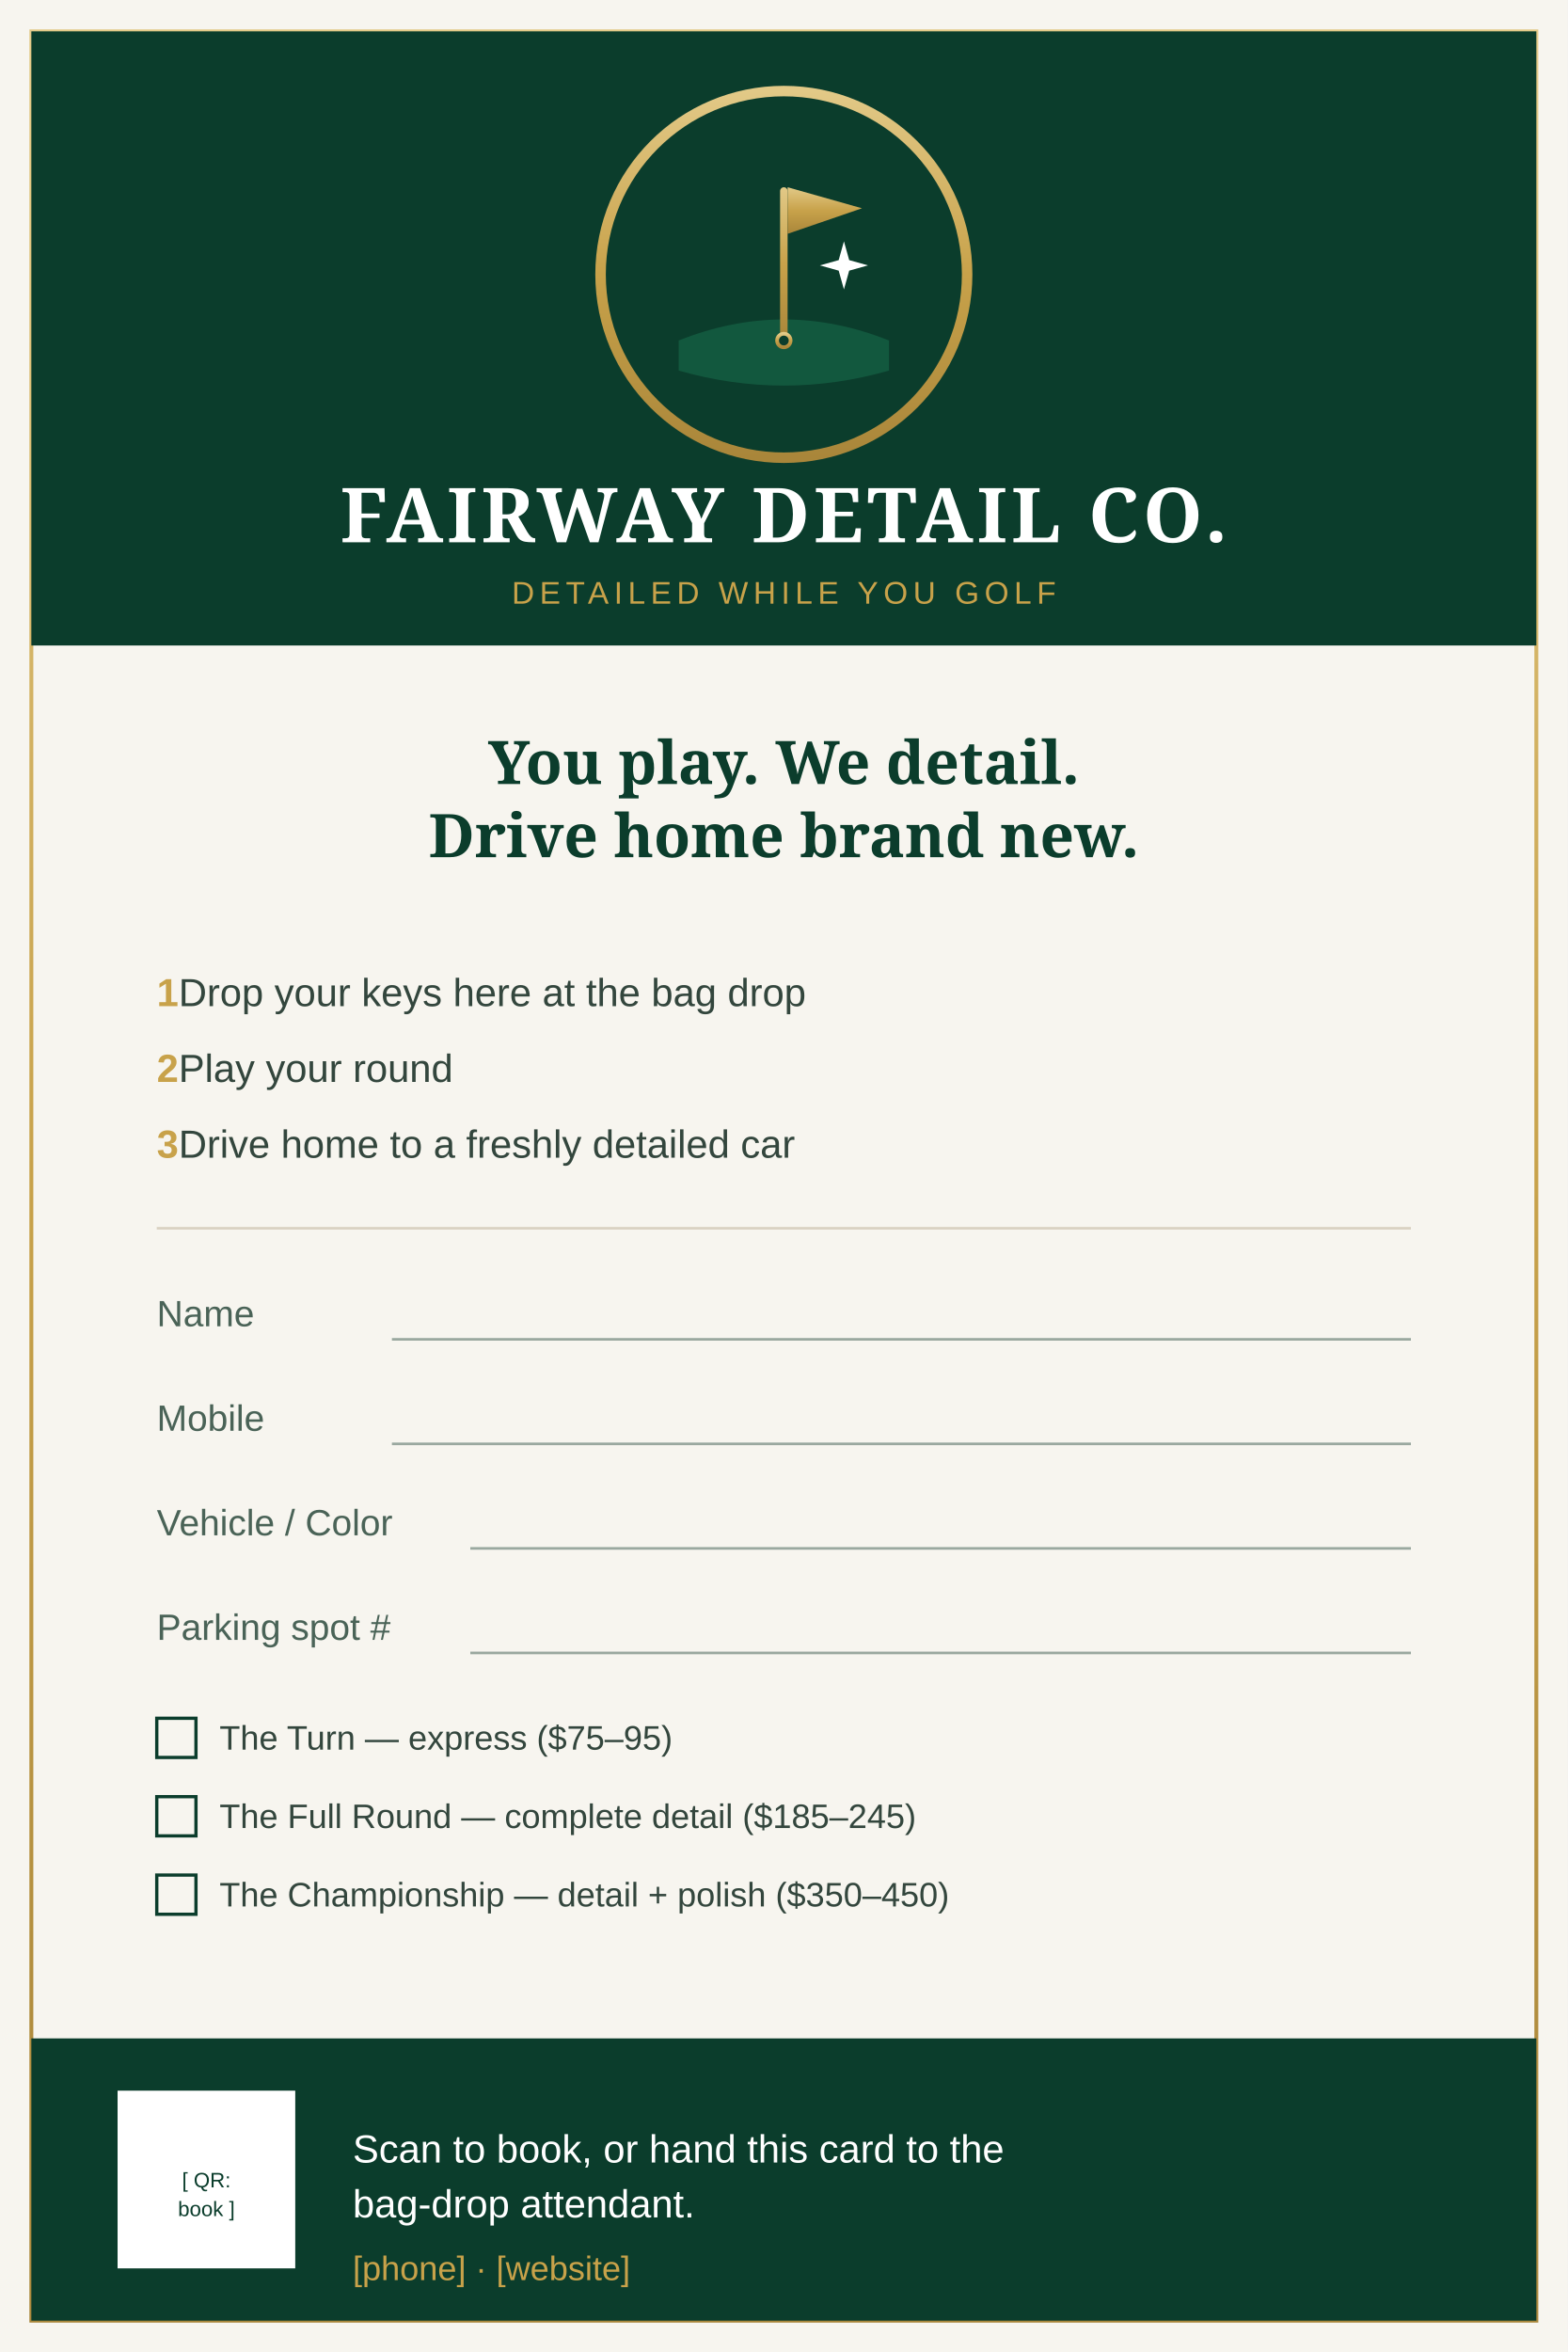
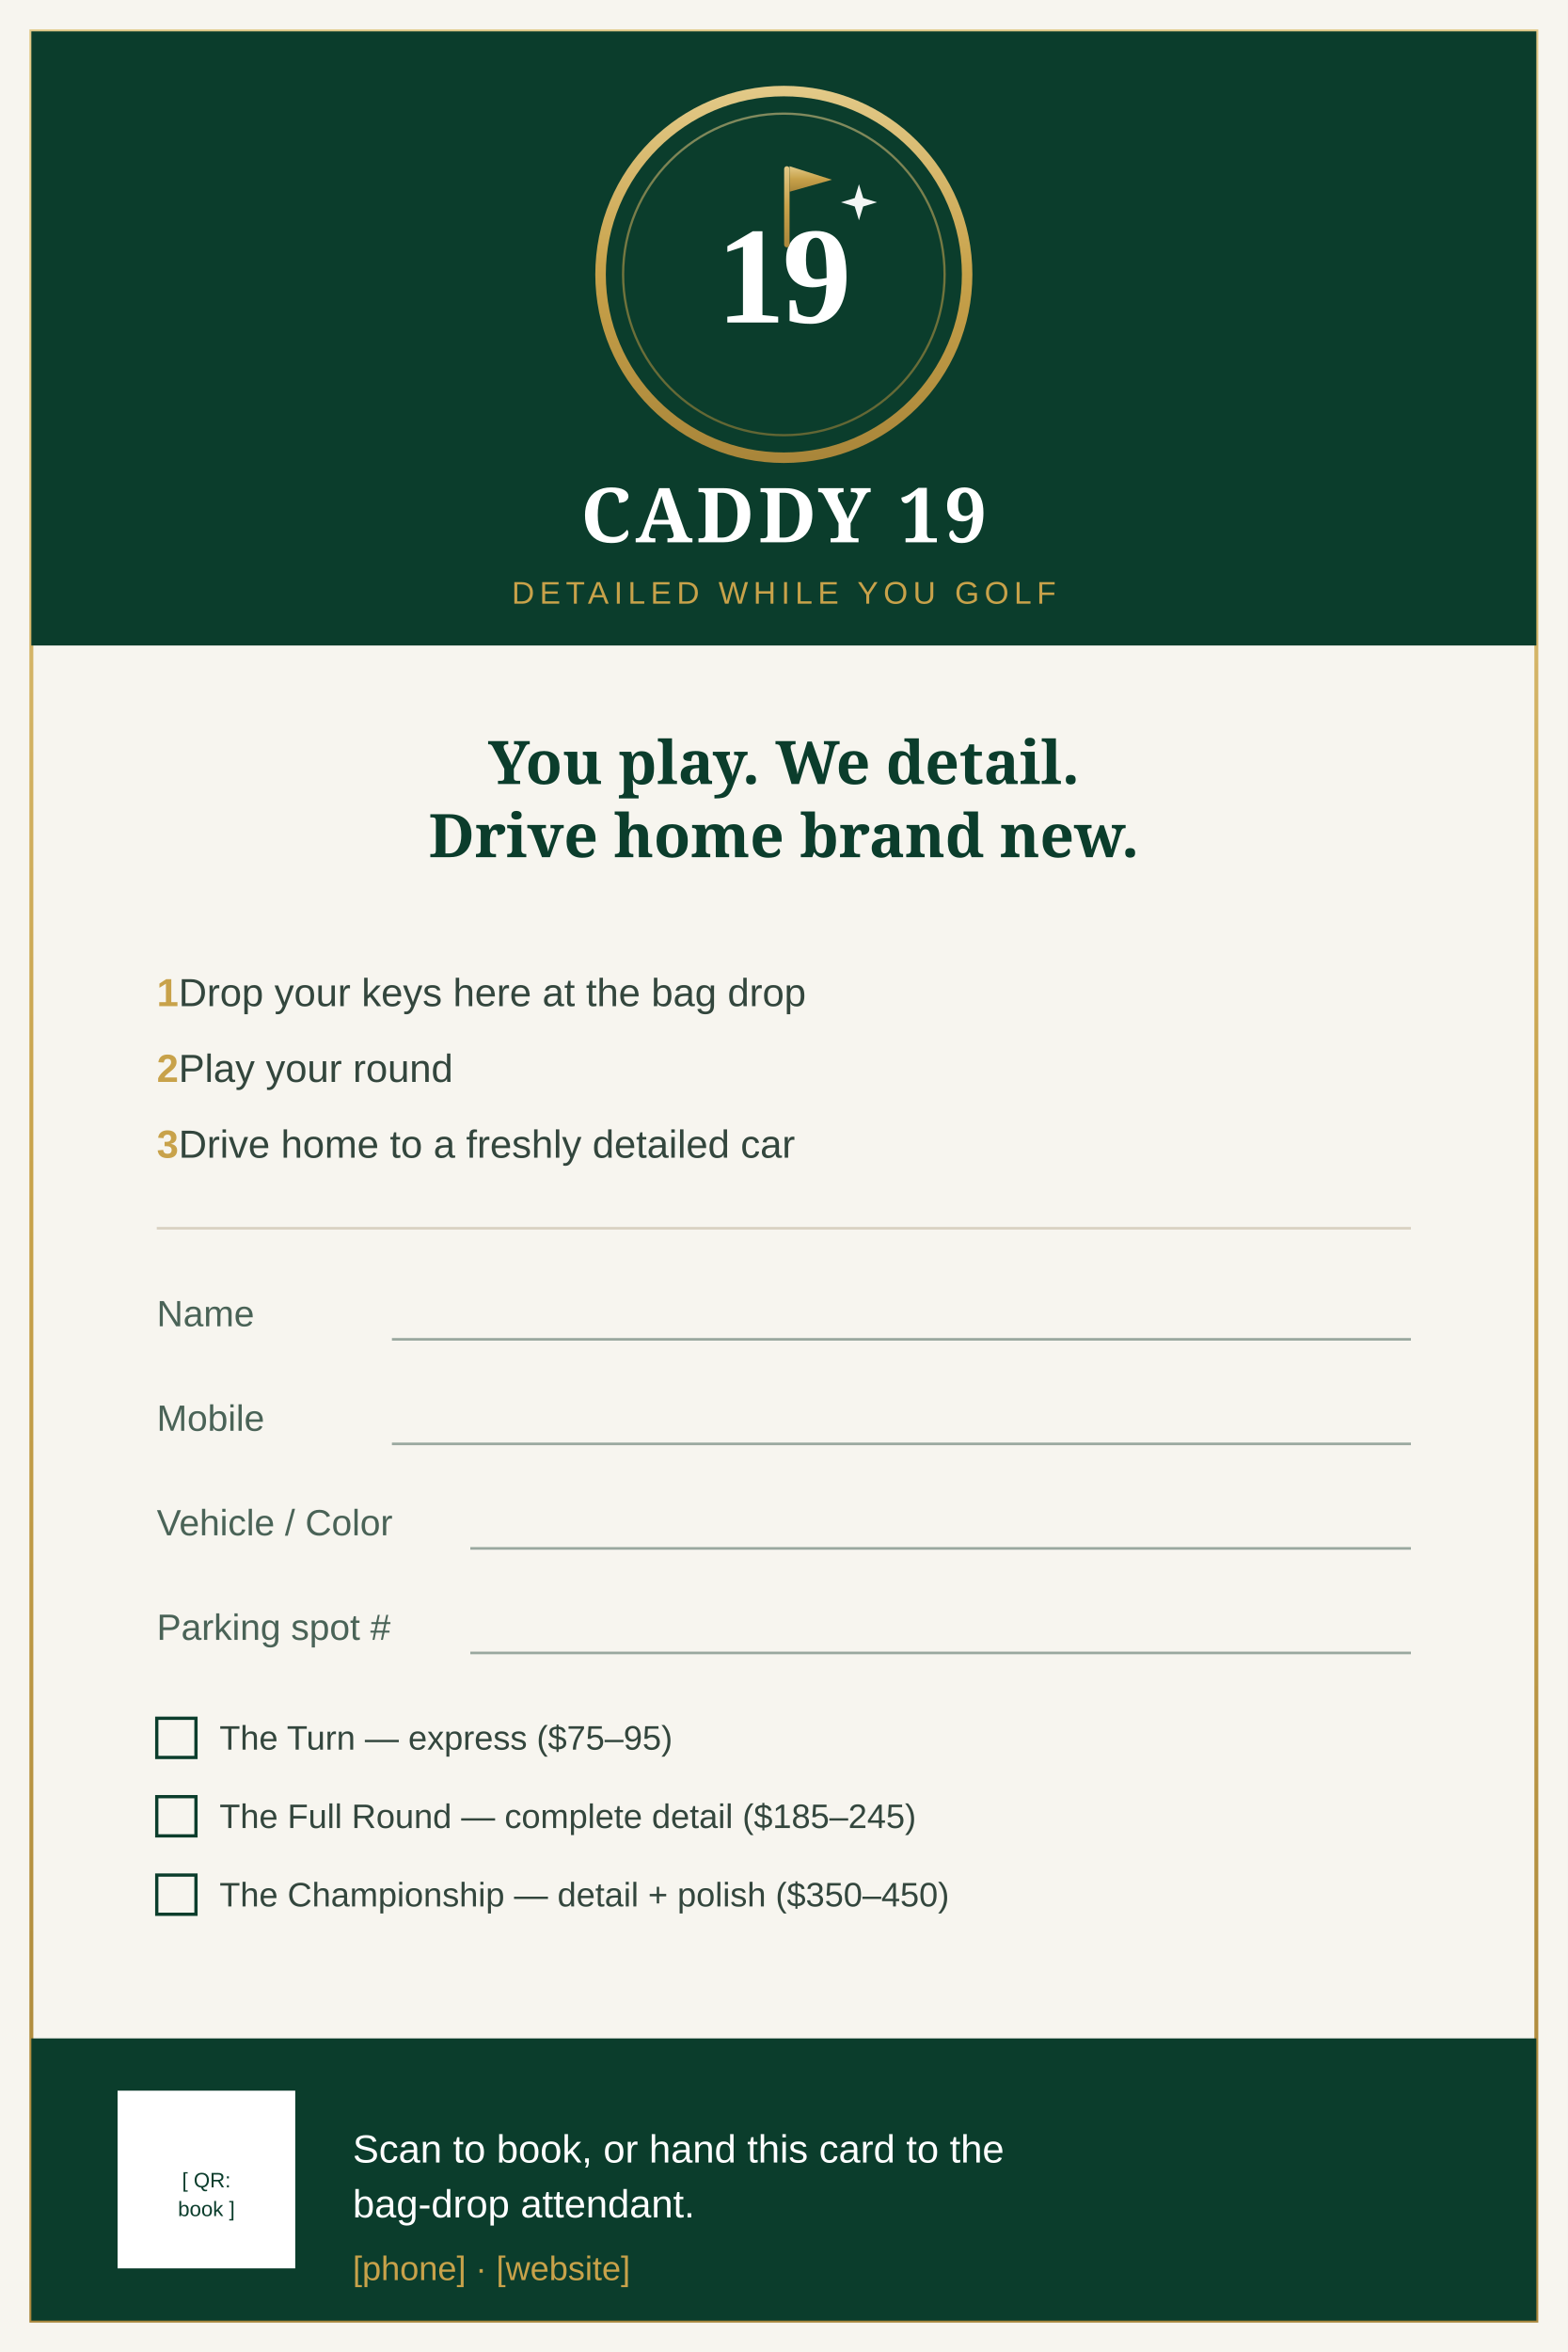
<svg xmlns="http://www.w3.org/2000/svg" viewBox="0 0 1200 1800" width="1200" height="1800" role="img" aria-label="Bag-drop sign-up card, 4x6 inches">
  <defs>
    <linearGradient id="gold" x1="0" y1="0" x2="0" y2="1">
      <stop offset="0" stop-color="#e2c987" />
      <stop offset="0.5" stop-color="#c8a24a" />
      <stop offset="1" stop-color="#a9863a" />
    </linearGradient>
  </defs>
  <rect width="1200" height="1800" fill="#f7f5ef" />
  <rect x="24" y="24" width="1152" height="1752" fill="none" stroke="url(#gold)" stroke-width="3" />
  <rect x="24" y="24" width="1152" height="470" fill="#0b3d2c" />
  <g transform="translate(600,210) scale(1.15)">
    <circle r="122" fill="#0b3d2c" />
    <circle r="122" fill="none" stroke="url(#gold)" stroke-width="7" />
-     <path d="M -70 44 Q 0 16 70 44 L 70 64 Q 0 84 -70 64 Z" fill="#12583e" />
-     <rect x="-2.5" y="-58" width="5" height="102" rx="2.5" fill="url(#gold)" />
-     <path d="M 2.5 -58 L 52 -44 L 2.5 -27 Z" fill="url(#gold)" />
-     <circle cx="0" cy="44" r="4.5" fill="#0b3d2c" stroke="url(#gold)" stroke-width="2.5" />
-     <g transform="translate(40,-6)" fill="#ffffff">
-       <path d="M 0 -16 L 3.5 -3.5 L 16 0 L 3.5 3.5 L 0 16 L -3.5 3.5 L -16 0 L -3.5 -3.5 Z" />
+     <circle r="107" fill="none" stroke="url(#gold)" stroke-width="1.5" opacity="0.55" />
+     <text x="0" y="32" text-anchor="middle" font-family="Georgia, 'Times New Roman', serif" font-size="92" font-weight="700" fill="#ffffff" letter-spacing="-2">19</text>
+     <g transform="translate(2,-36)">
+       <rect x="-1.8" y="-36" width="3.6" height="54" rx="1.8" fill="url(#gold)" />
+       <path d="M 1.8 -36 L 30 -27 L 1.8 -19 Z" fill="url(#gold)" />
+     </g>
+     <g transform="translate(50,-48)" fill="#ffffff">
+       <path d="M 0 -12 L 2.8 -2.8 L 12 0 L 2.8 2.8 L 0 12 L -2.8 2.8 L -12 0 L -2.8 -2.8 Z" opacity="0.95" />
    </g>
  </g>
-   <text x="600" y="415" text-anchor="middle" font-family="Georgia, serif" font-size="58" font-weight="700" letter-spacing="3" fill="#ffffff">FAIRWAY DETAIL CO.</text>
+   <text x="600" y="415" text-anchor="middle" font-family="Georgia, serif" font-size="58" font-weight="700" letter-spacing="3" fill="#ffffff">CADDY 19</text>
  <text x="600" y="462" text-anchor="middle" font-family="'Helvetica Neue', Arial, sans-serif" font-size="24" letter-spacing="4" fill="#c8a24a">DETAILED WHILE YOU GOLF</text>
  <text x="600" y="600" text-anchor="middle" font-family="Georgia, serif" font-size="46" font-weight="700" fill="#0b3d2c">You play. We detail.</text>
  <text x="600" y="656" text-anchor="middle" font-family="Georgia, serif" font-size="46" font-weight="700" fill="#0b3d2c">Drive home brand new.</text>
  <g font-family="'Helvetica Neue', Arial, sans-serif" fill="#33463d">
    <text x="120" y="770" font-size="30">
      <tspan fill="#c8a24a" font-weight="700">1  </tspan>Drop your keys here at the bag drop</text>
    <text x="120" y="828" font-size="30">
      <tspan fill="#c8a24a" font-weight="700">2  </tspan>Play your round</text>
    <text x="120" y="886" font-size="30">
      <tspan fill="#c8a24a" font-weight="700">3  </tspan>Drive home to a freshly detailed car</text>
  </g>
  <line x1="120" y1="940" x2="1080" y2="940" stroke="#d9d2c2" stroke-width="2" />
  <g font-family="'Helvetica Neue', Arial, sans-serif" fill="#4a6357" font-size="28">
    <text x="120" y="1015">Name</text>
    <line x1="300" y1="1025" x2="1080" y2="1025" stroke="#9aa89f" stroke-width="2" />
    <text x="120" y="1095">Mobile</text>
    <line x1="300" y1="1105" x2="1080" y2="1105" stroke="#9aa89f" stroke-width="2" />
    <text x="120" y="1175">Vehicle / Color</text>
    <line x1="360" y1="1185" x2="1080" y2="1185" stroke="#9aa89f" stroke-width="2" />
    <text x="120" y="1255">Parking spot #</text>
    <line x1="360" y1="1265" x2="1080" y2="1265" stroke="#9aa89f" stroke-width="2" />
  </g>
  <g font-family="'Helvetica Neue', Arial, sans-serif" fill="#33463d" font-size="26">
    <rect x="120" y="1315" width="30" height="30" fill="none" stroke="#0b3d2c" stroke-width="2.5" />
    <text x="168" y="1339">The Turn — express ($75–95)</text>
    <rect x="120" y="1375" width="30" height="30" fill="none" stroke="#0b3d2c" stroke-width="2.5" />
    <text x="168" y="1399">The Full Round — complete detail ($185–245)</text>
    <rect x="120" y="1435" width="30" height="30" fill="none" stroke="#0b3d2c" stroke-width="2.5" />
    <text x="168" y="1459">The Championship — detail + polish ($350–450)</text>
  </g>
  <rect x="24" y="1560" width="1152" height="216" fill="#0b3d2c" />
  <g transform="translate(90,1600)">
    <rect width="136" height="136" fill="#ffffff" />
    <text x="68" y="74" text-anchor="middle" font-family="'Helvetica Neue', Arial, sans-serif" font-size="16" fill="#0b3d2c">[ QR:</text>
    <text x="68" y="96" text-anchor="middle" font-family="'Helvetica Neue', Arial, sans-serif" font-size="16" fill="#0b3d2c">book ]</text>
  </g>
  <text x="270" y="1655" font-family="'Helvetica Neue', Arial, sans-serif" font-size="30" fill="#ffffff">Scan to book, or hand this card to the</text>
  <text x="270" y="1697" font-family="'Helvetica Neue', Arial, sans-serif" font-size="30" fill="#ffffff">bag-drop attendant.</text>
  <text x="270" y="1745" font-family="'Helvetica Neue', Arial, sans-serif" font-size="26" fill="#c8a24a">[phone]  ·  [website]</text>
</svg>
